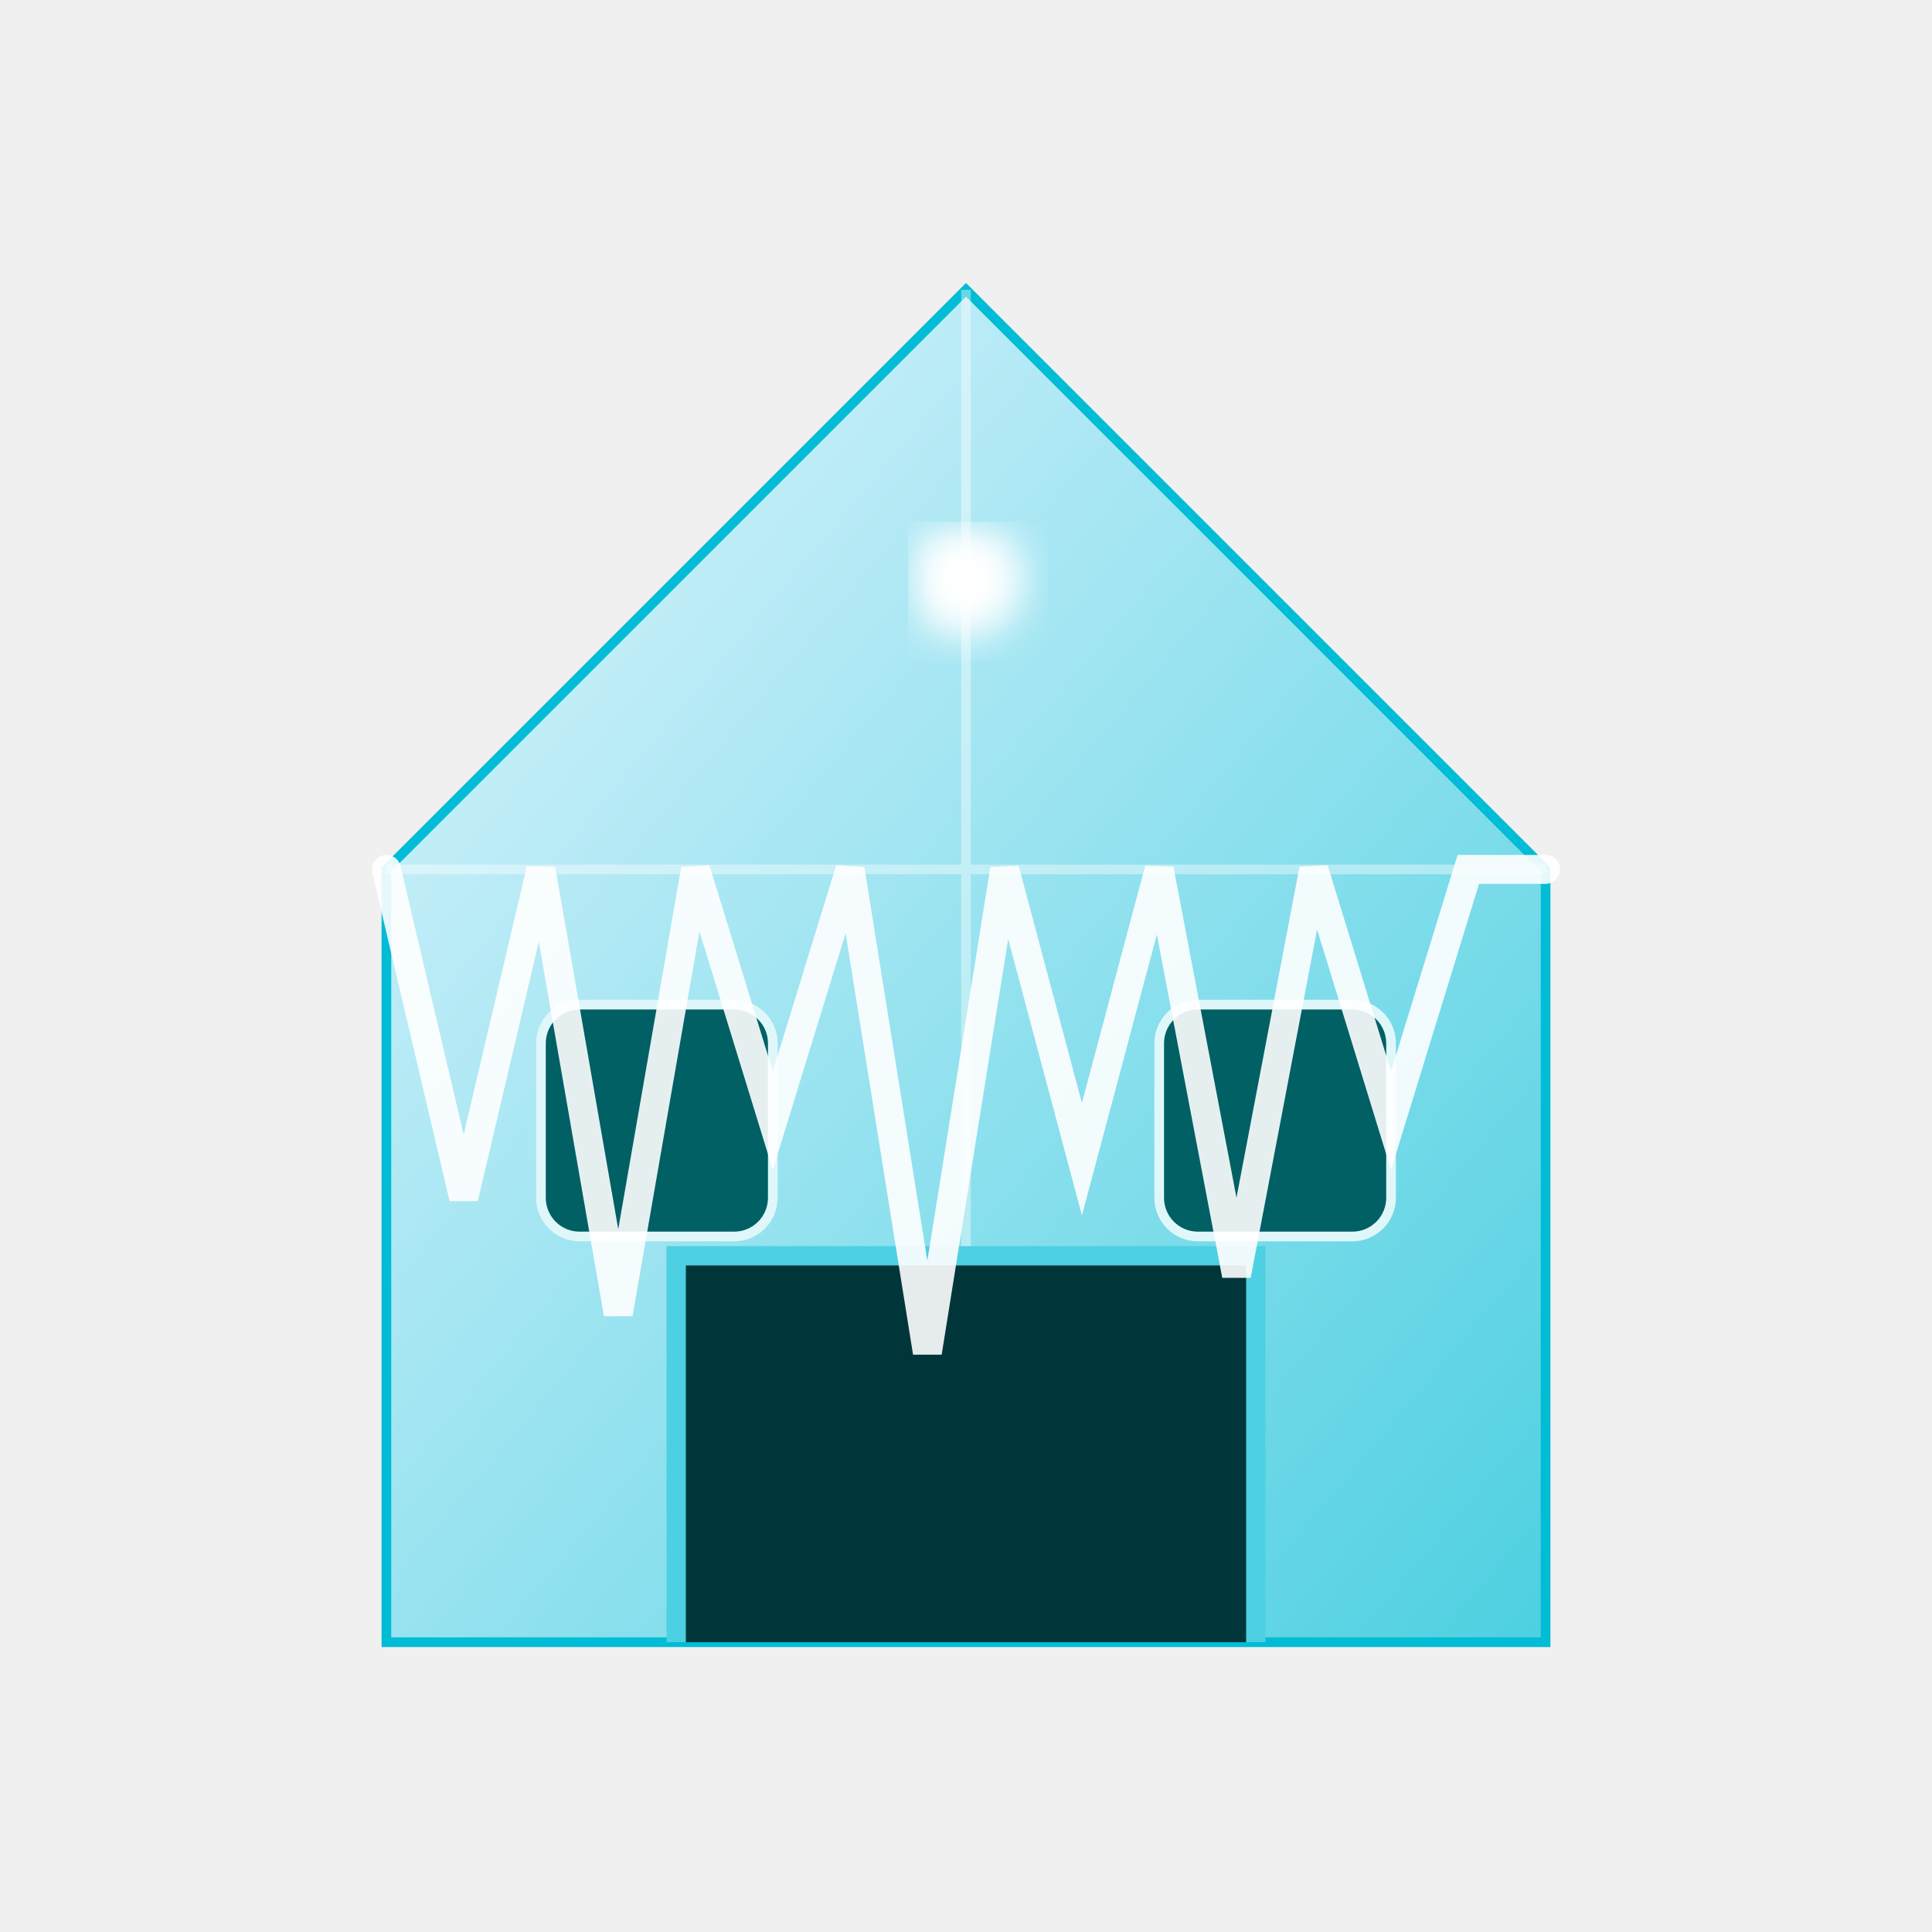
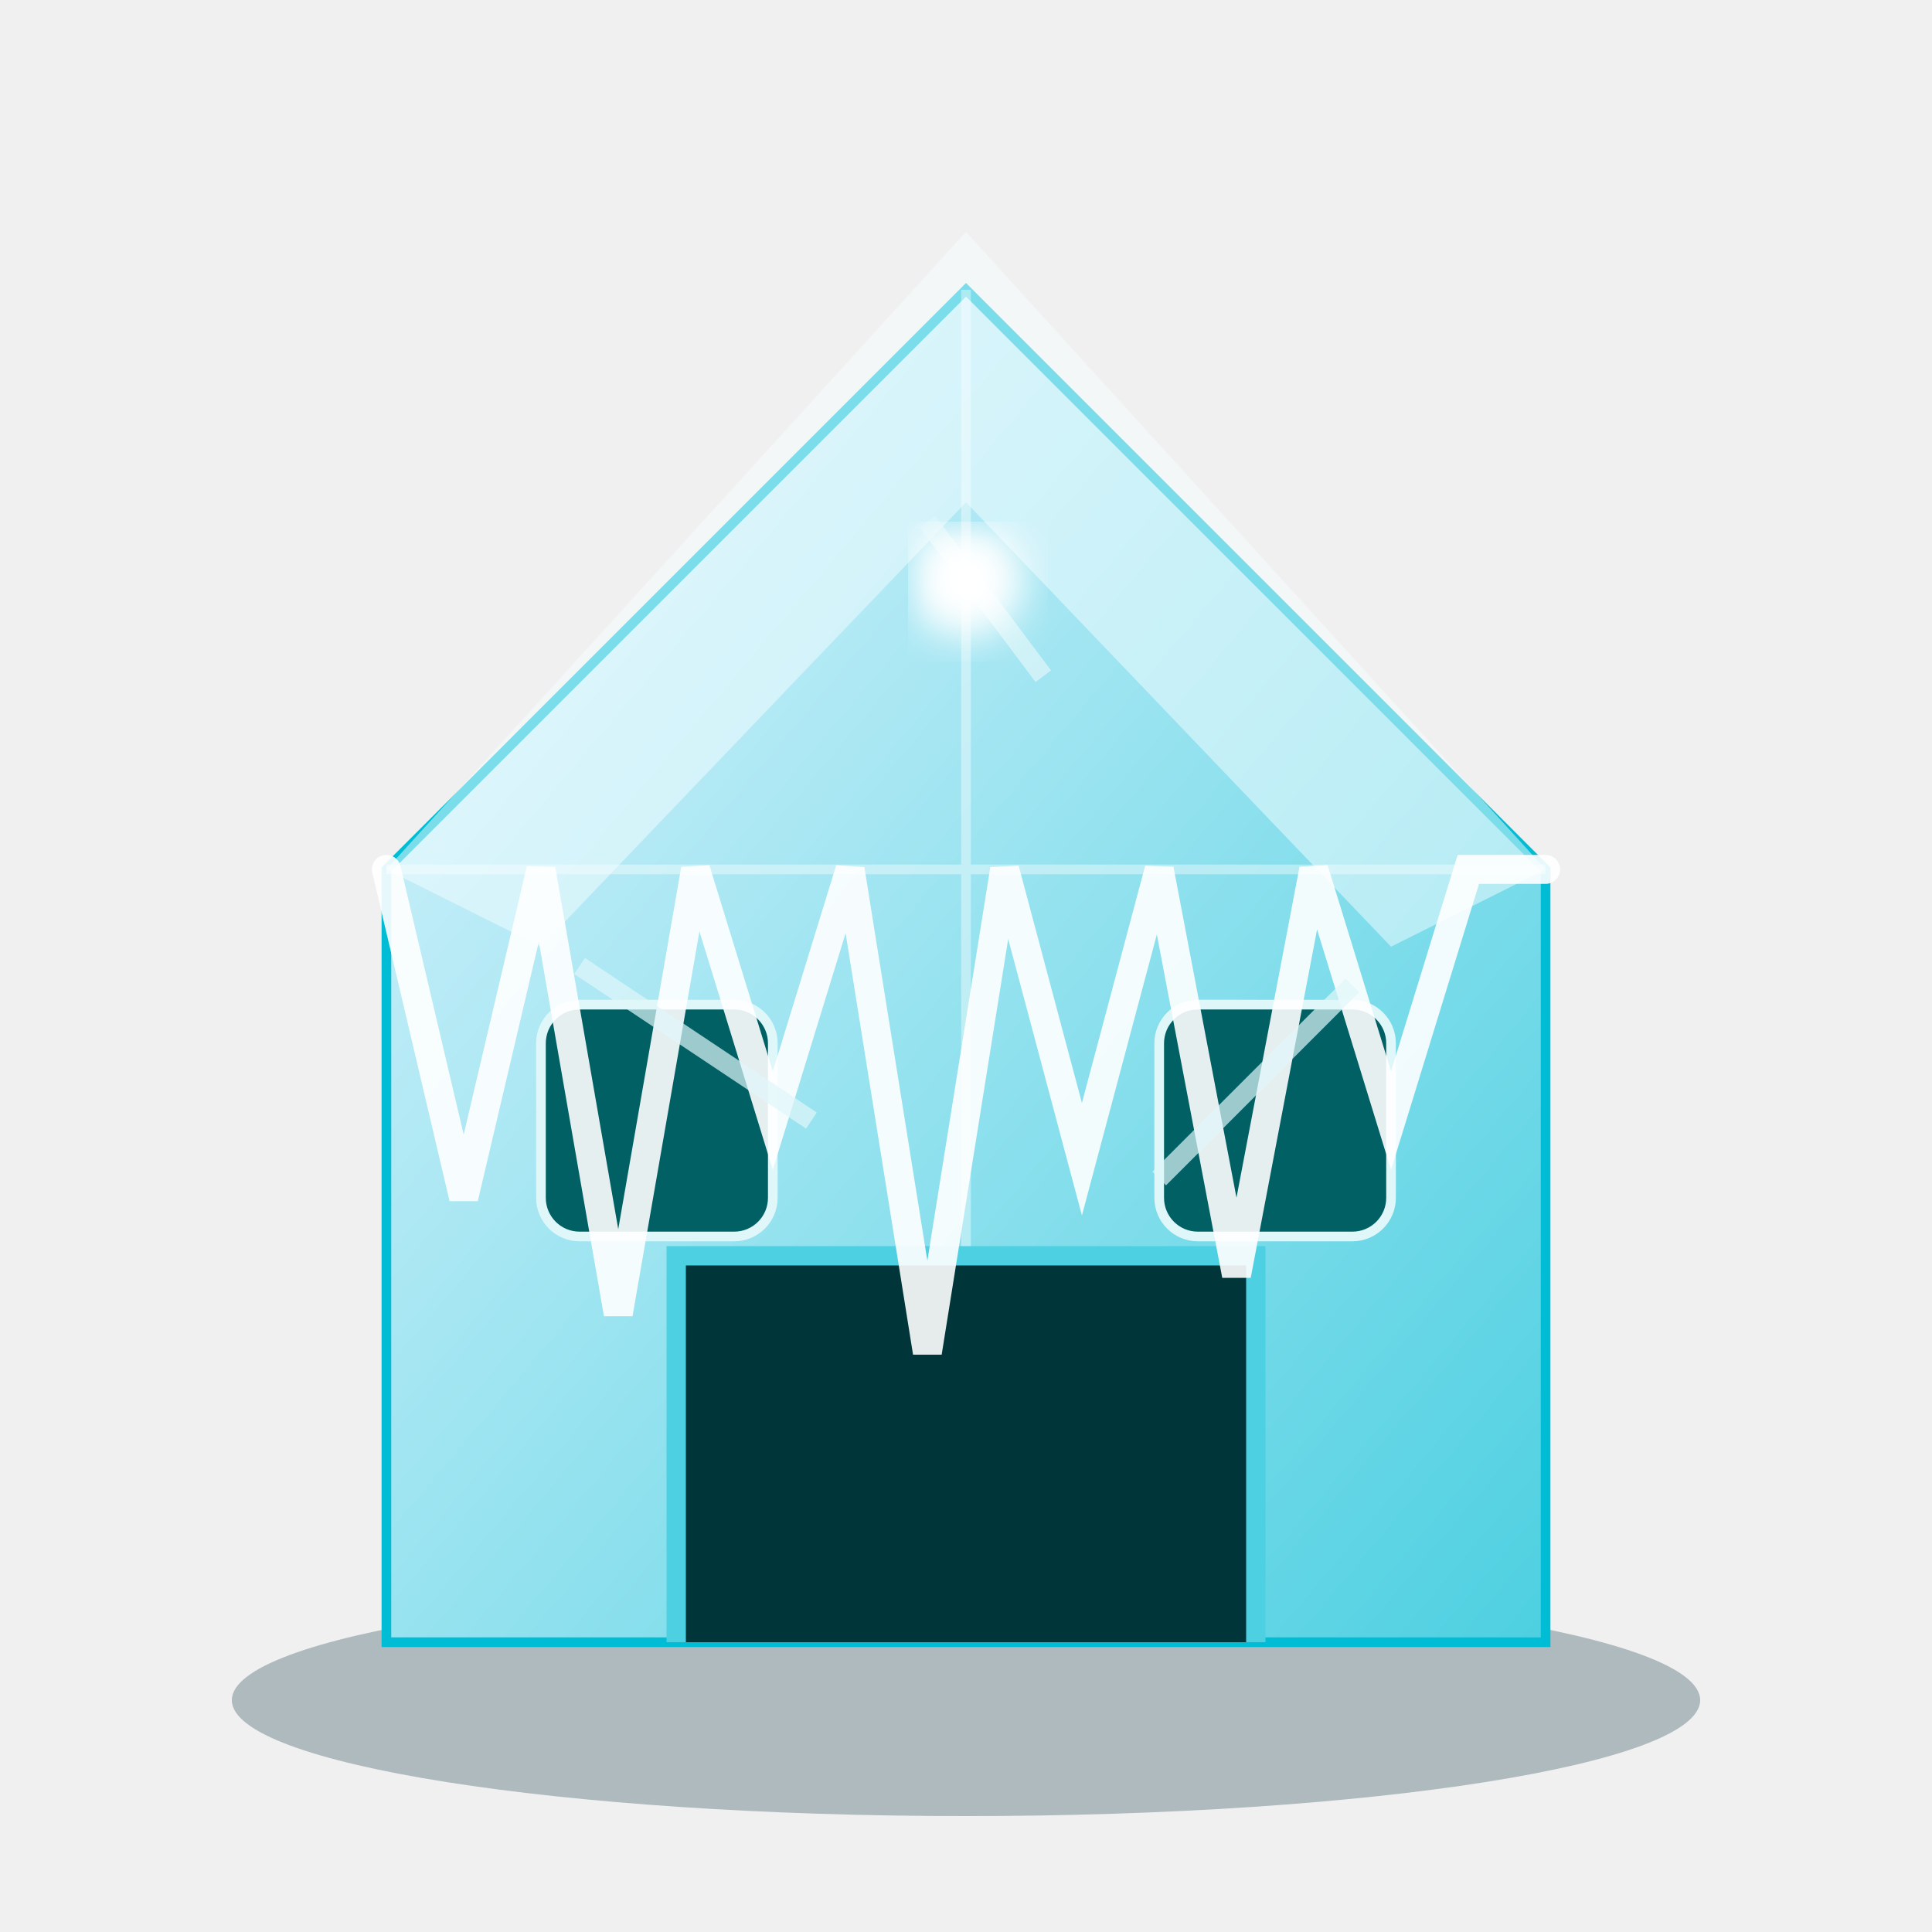
<svg xmlns="http://www.w3.org/2000/svg" viewBox="0 0 100 100">
  <defs>
    <linearGradient id="iceGrad" x1="0%" y1="0%" x2="100%" y2="100%">
      <stop offset="0%" style="stop-color:#e1f5fe;stop-opacity:1" />
      <stop offset="100%" style="stop-color:#4dd0e1;stop-opacity:1" />
    </linearGradient>
    <filter id="f1" x="0" y="0">
      <feGaussianBlur in="SourceGraphic" stdDeviation="1" />
    </filter>
  </defs>
+   <ellipse cx="50" cy="88" rx="38" ry="6" fill="#052f3a" opacity="0.28" />
  <path d="M20 85 L20 45 L50 15 L80 45 L80 85 Z" fill="url(#iceGrad)" stroke="#00bcd4" stroke-width="0.5" />
  <path d="M50 15 L50 85 M20 45 L80 45" stroke="rgba(255,255,255,0.4)" stroke-width="0.5" />
  <path d="M35 85 L35 65 L65 65 L65 85" fill="#00363a" stroke="#4dd0e1" stroke-width="1" />
+   <path d="M20 45 L50 12 L80 45 L72 49 L50 26 L28 49 Z" fill="#f5fdff" opacity="0.5" />
  <rect x="28" y="52" width="12" height="12" fill="#006064" stroke="#e0f7fa" stroke-width="0.5" rx="2" />
  <rect x="60" y="52" width="12" height="12" fill="#006064" stroke="#e0f7fa" stroke-width="0.5" rx="2" />
  <path d="M20 45 L24 62 L28 45 L32 68 L36 45 L40 58 L44 45 L48 70 L52 45 L56 60 L60 45 L64 66 L68 45 L72 58 L76 45 L80 45" fill="none" stroke="#ffffff" stroke-width="1.5" stroke-linecap="round" opacity="0.9" />
+   <path d="M30 50 L42 58 M70 51 L60 61 M48 27 L54 35" stroke="#e0f7fa" stroke-width="1" opacity="0.7" />
  <circle cx="50" cy="30" r="3" fill="#ffffff" filter="url(#f1)" />
</svg>
